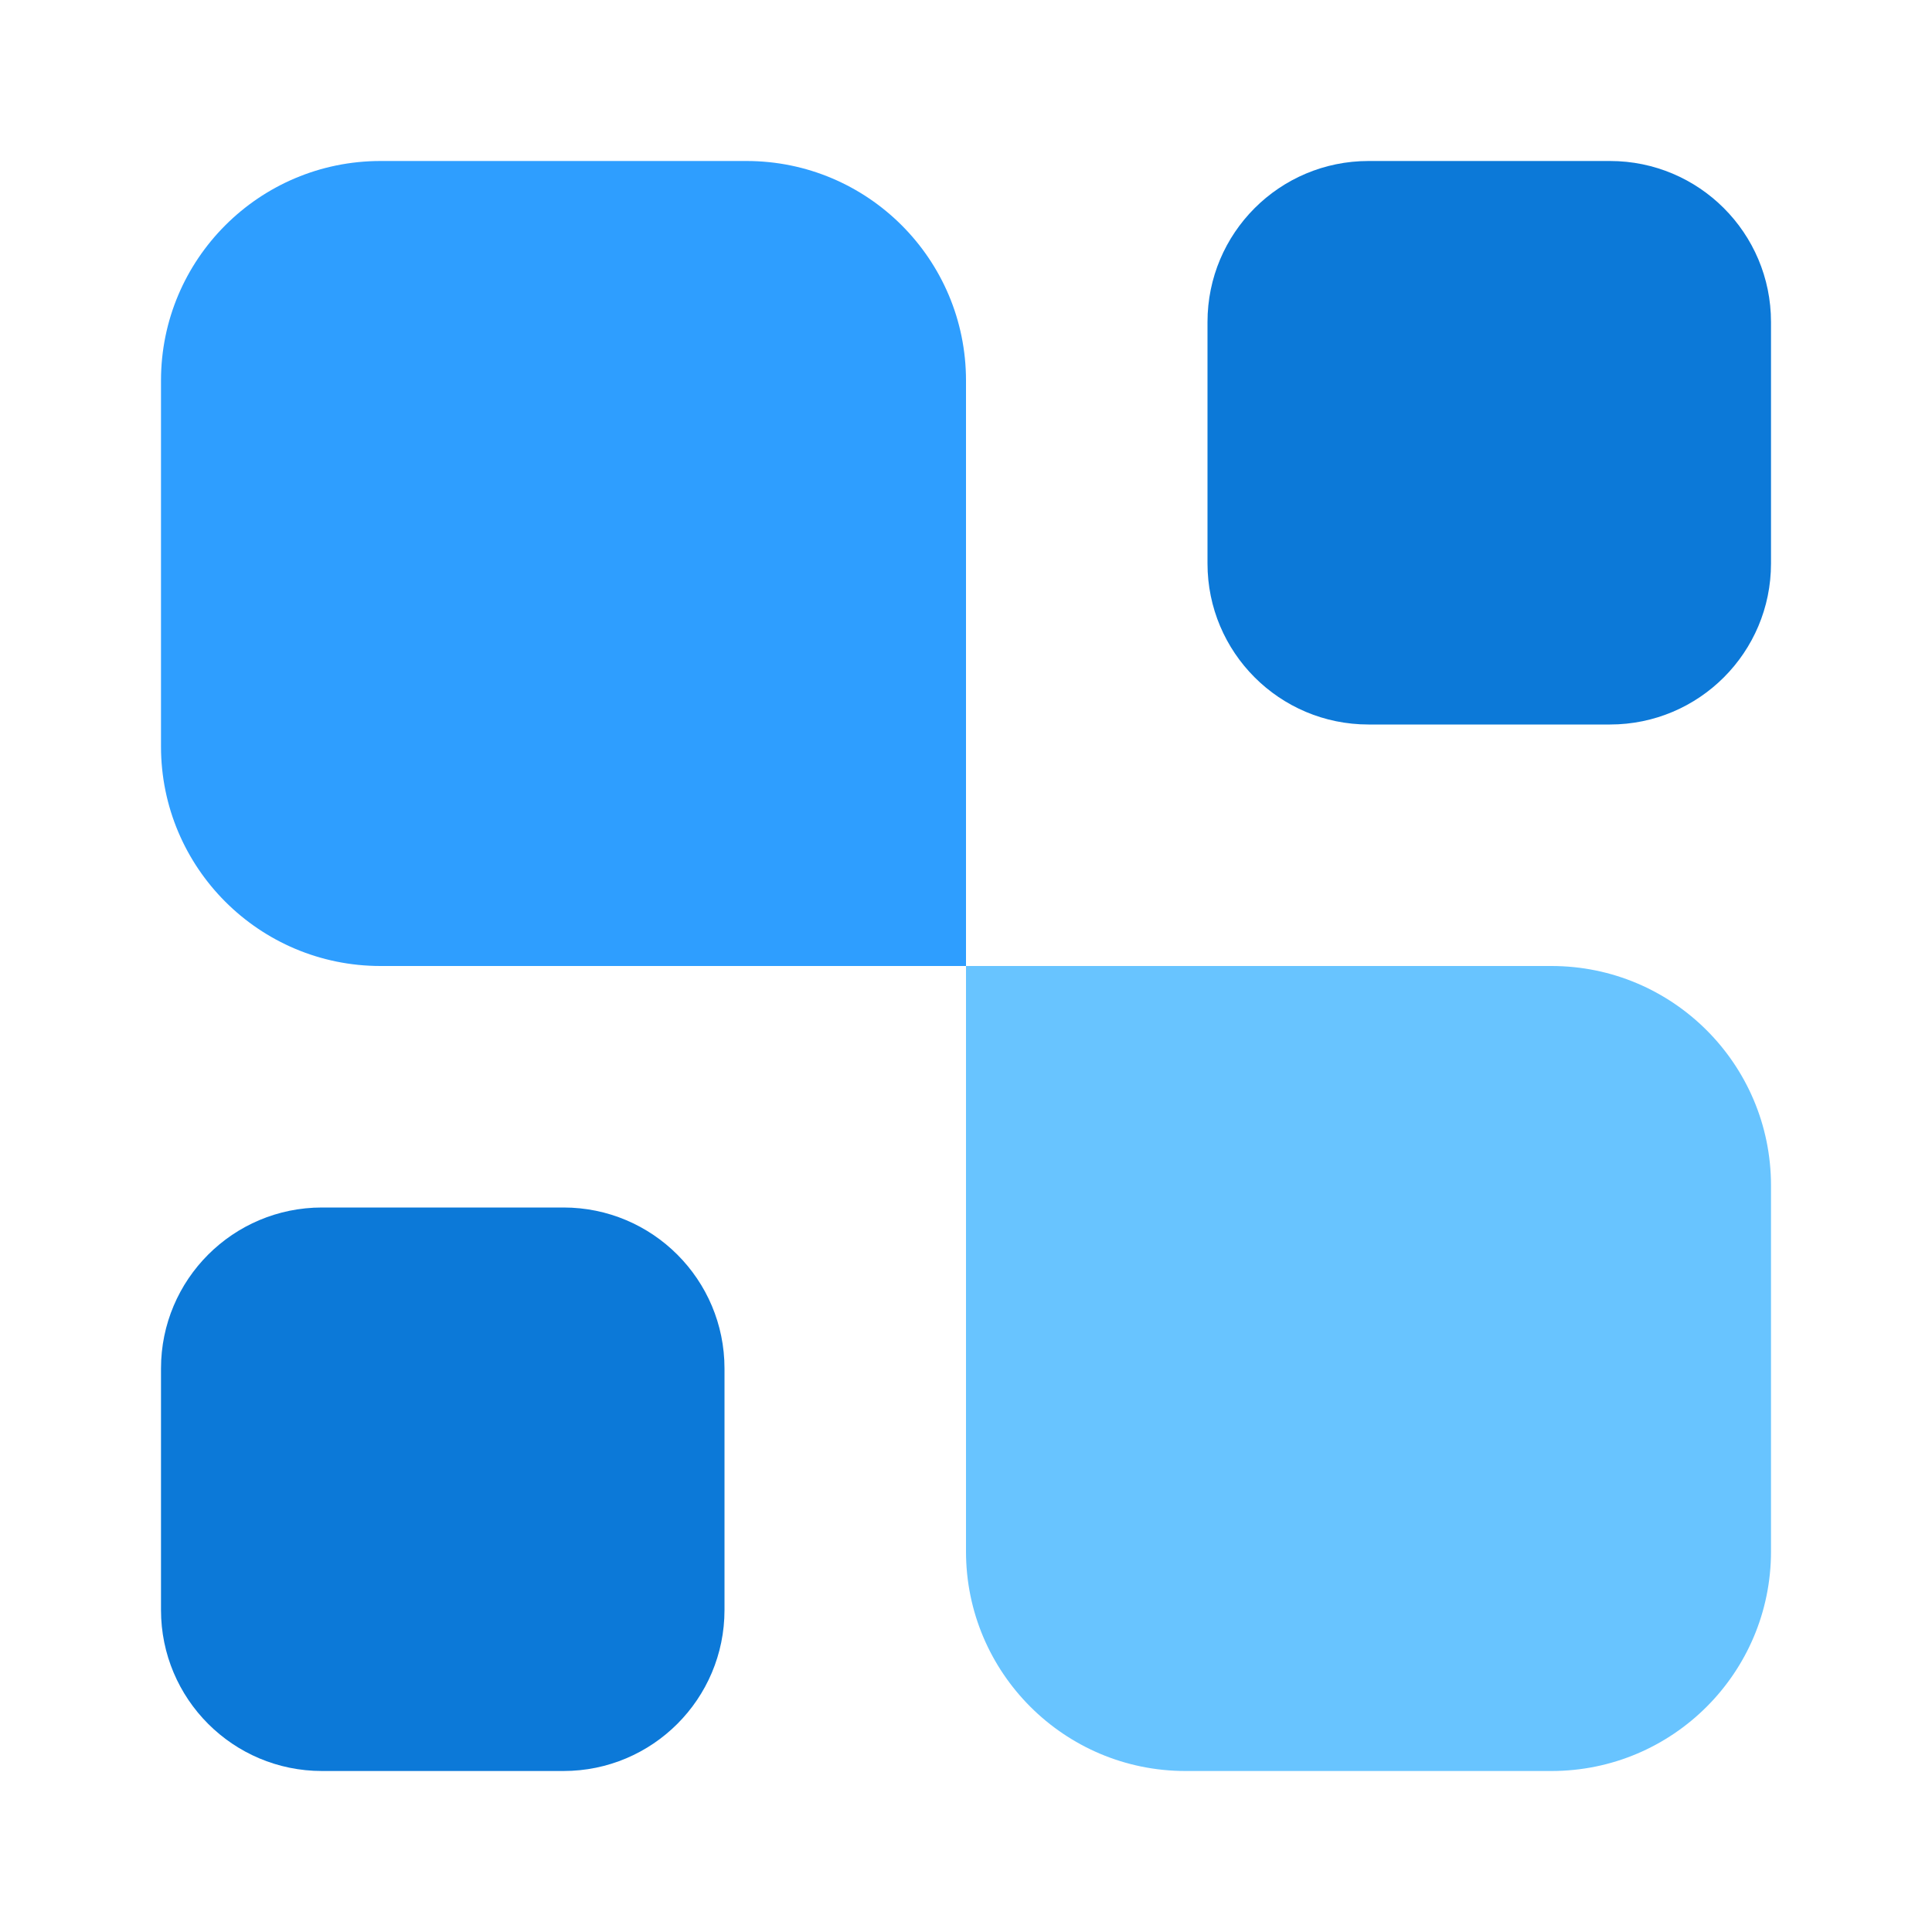
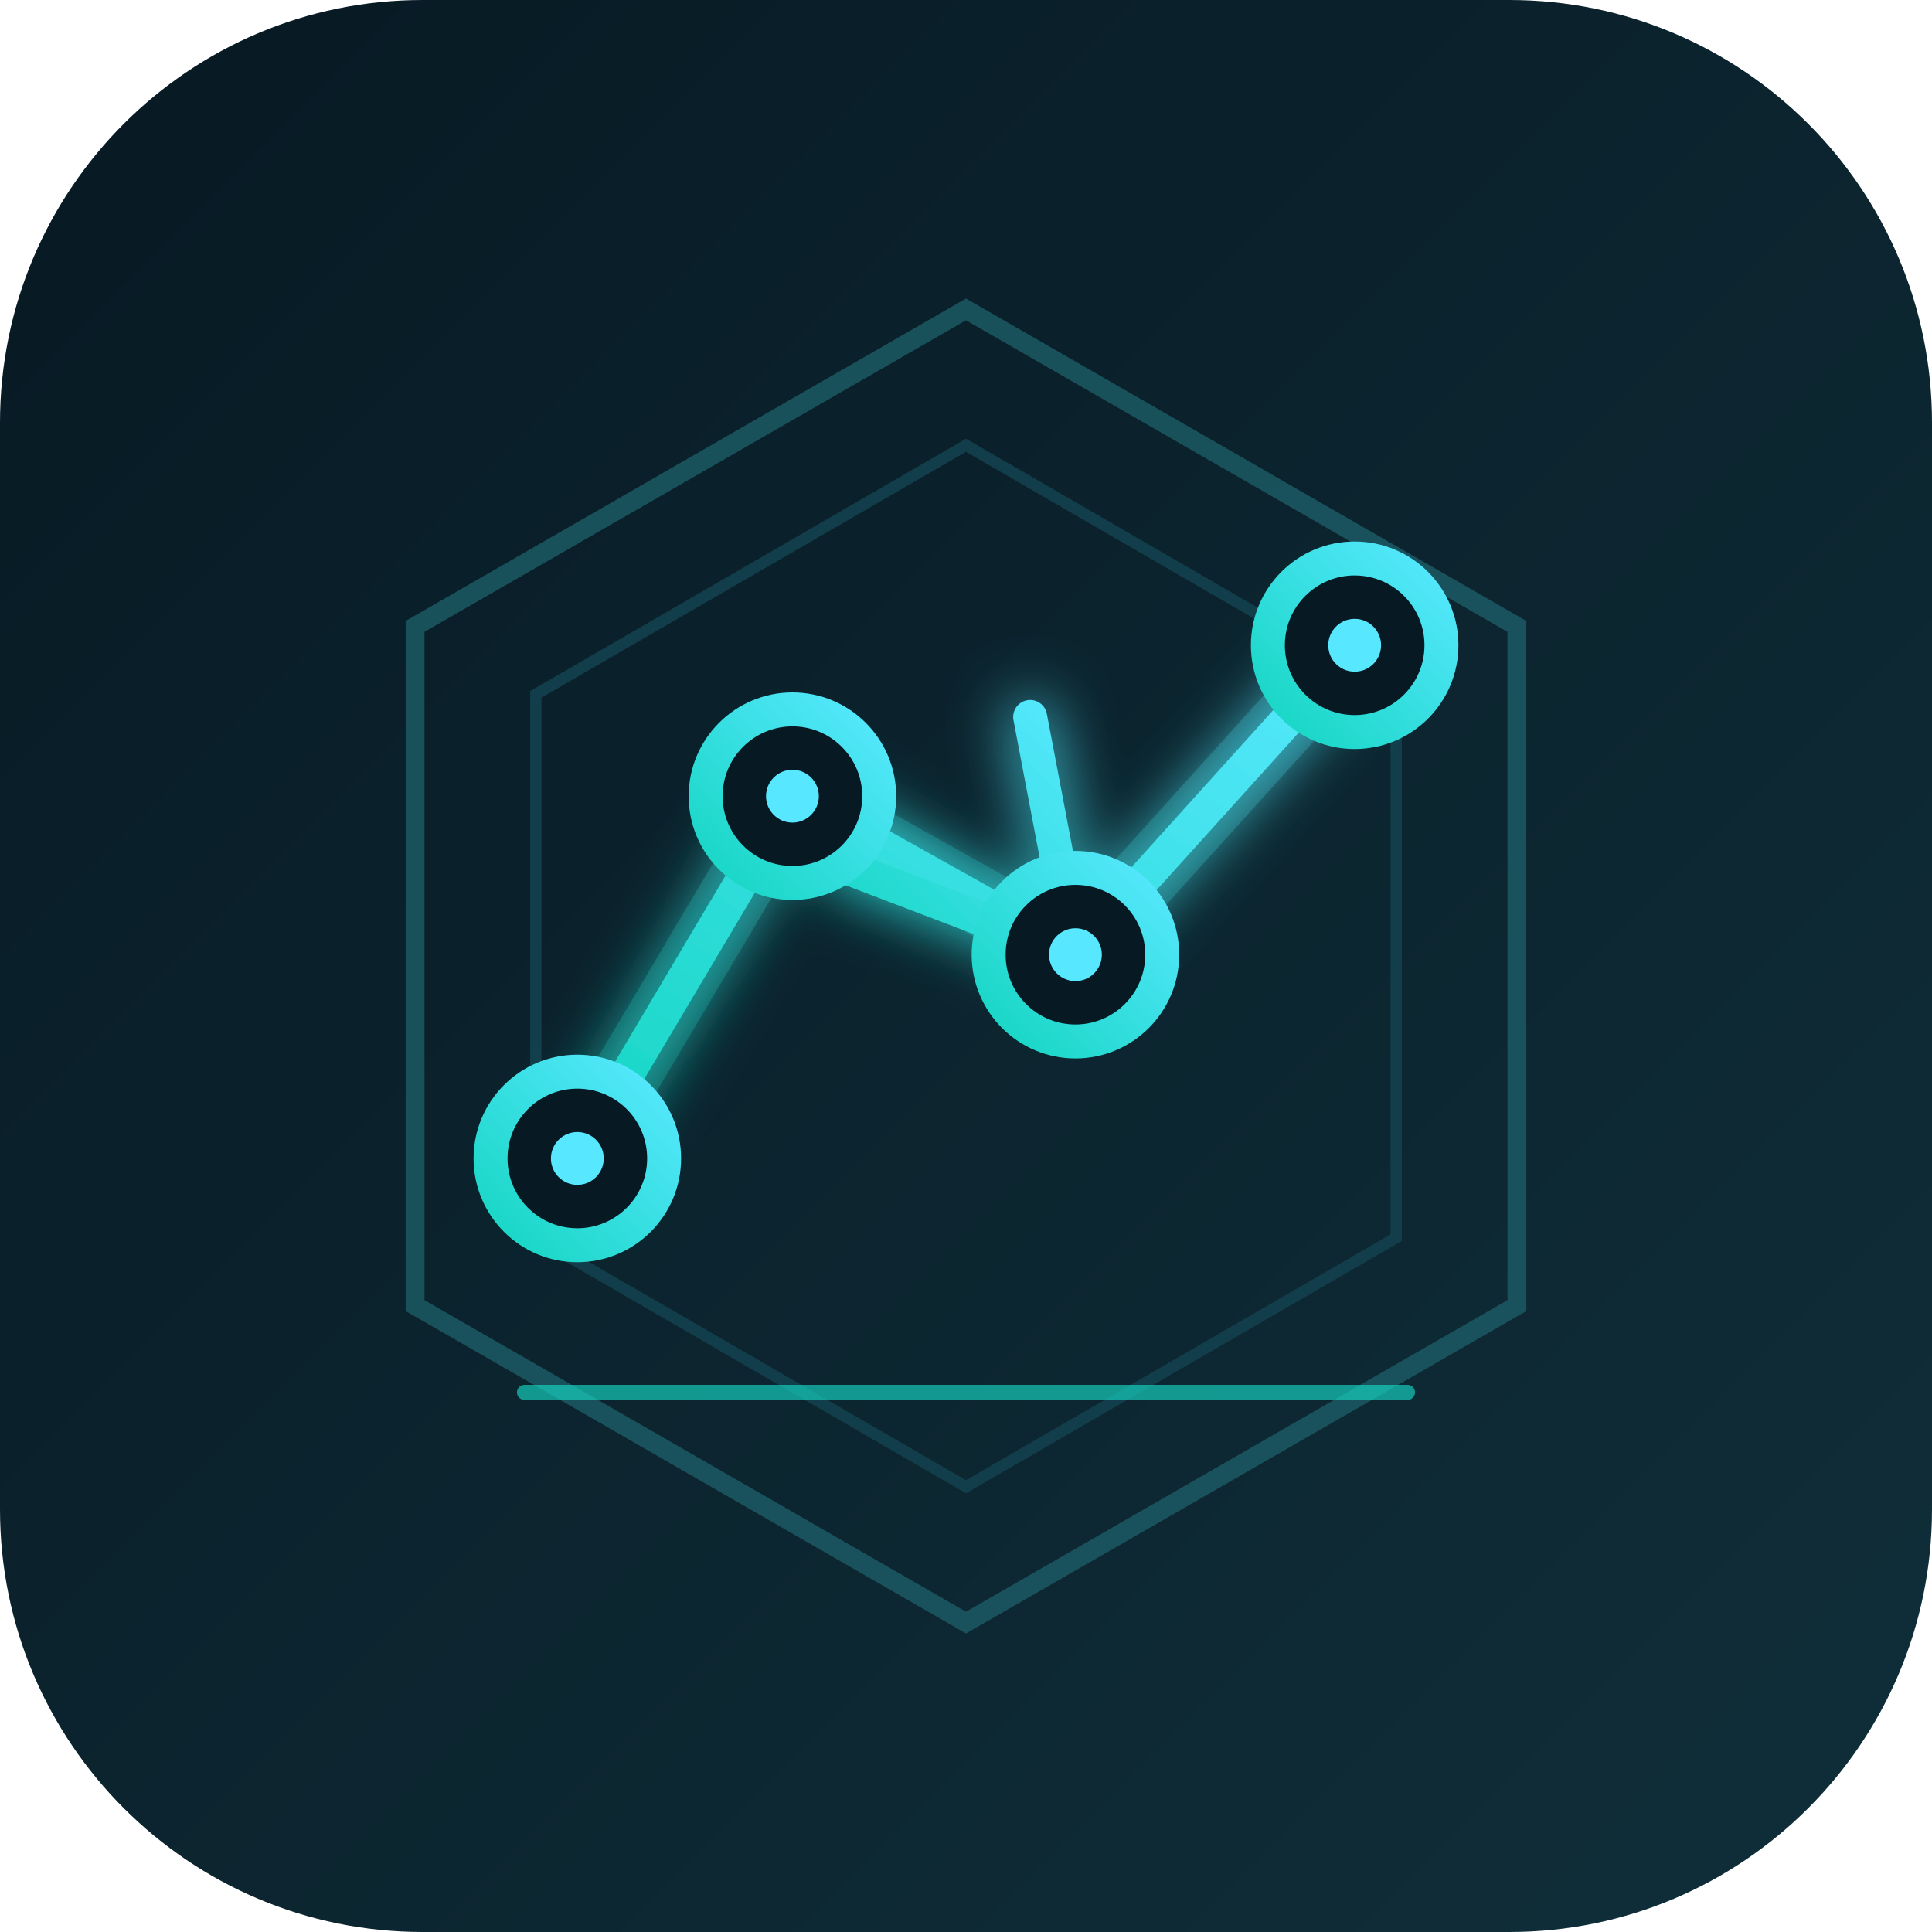
- <svg xmlns="http://www.w3.org/2000/svg" width="24" height="24" viewBox="0 0 24 24" fill="none">
-   <path d="M22 19.273C22 20.779 20.779 22 19.273 22H14.727C13.221 22 12 20.779 12 19.273V12H19.273C20.779 12 22 13.221 22 14.727V19.273Z" fill="#68C4FF" />
-   <path d="M20 2C21.105 2 22 2.895 22 4V7C22 8.105 21.105 9 20 9H17C15.895 9 15 8.105 15 7V4C15 2.895 15.895 2 17 2H20Z" fill="#0C79D8" />
-   <path d="M7 15C8.105 15 9 15.895 9 17V20C9 21.105 8.105 22 7 22H4C2.895 22 2 21.105 2 20V17C2 15.895 2.895 15 4 15H7Z" fill="#0C79D8" />
-   <path d="M12 12H4.727C3.221 12 2 10.779 2 9.273V4.727C2 3.221 3.221 2 4.727 2H9.273C10.779 2 12 3.221 12 4.727V12Z" fill="#2E9EFF" />
+ <svg xmlns="http://www.w3.org/2000/svg" viewBox="0 0 512 512" role="img" aria-labelledby="title desc">
+   <defs>
+     <linearGradient id="bg" x1="0" y1="0" x2="1" y2="1">
+       <stop offset="0" stop-color="#071923" />
+       <stop offset="1" stop-color="#102f3a" />
+     </linearGradient>
+     <linearGradient id="cyan" x1="0" y1="1" x2="1" y2="0">
+       <stop offset="0" stop-color="#16d6c3" />
+       <stop offset="1" stop-color="#57e8ff" />
+     </linearGradient>
+     <filter id="glow" x="-50%" y="-50%" width="200%" height="200%">
+       <feGaussianBlur stdDeviation="8" result="blur" />
+       <feMerge>
+         <feMergeNode in="blur" />
+         <feMergeNode in="SourceGraphic" />
+       </feMerge>
+     </filter>
+   </defs>
+   <rect width="512" height="512" rx="112" fill="url(#bg)" />
+   <path d="M256 82 402 166v180L256 430 110 346V166L256 82Z" fill="none" stroke="#1b5661" stroke-width="5" opacity=".9" />
+   <path d="M256 118 370 184v144l-114 66-114-66V184l114-66Z" fill="none" stroke="#123e4b" stroke-width="3" />
+   <g fill="none" stroke="url(#cyan)" stroke-linecap="round" stroke-linejoin="round" filter="url(#glow)">
+     <path d="M153 307 210 211l75 42 74-82" stroke-width="18" opacity=".22" />
+     <path d="M153 307 210 211l75 42 74-82" stroke-width="9" />
+     <path d="m273 190 12 63-63-24" stroke-width="9" />
+   </g>
+   <g fill="#071923" stroke="url(#cyan)" stroke-width="9">
+     <circle cx="153" cy="307" r="23" />
+     <circle cx="210" cy="211" r="23" />
+     <circle cx="285" cy="253" r="23" />
+     <circle cx="359" cy="171" r="23" />
+   </g>
+   <circle cx="153" cy="307" r="7" fill="#57e8ff" />
+   <circle cx="210" cy="211" r="7" fill="#57e8ff" />
+   <circle cx="285" cy="253" r="7" fill="#57e8ff" />
+   <circle cx="359" cy="171" r="7" fill="#57e8ff" />
+   <path d="M139 369h234" stroke="#16d6c3" stroke-width="4" stroke-linecap="round" opacity=".65" />
</svg>
